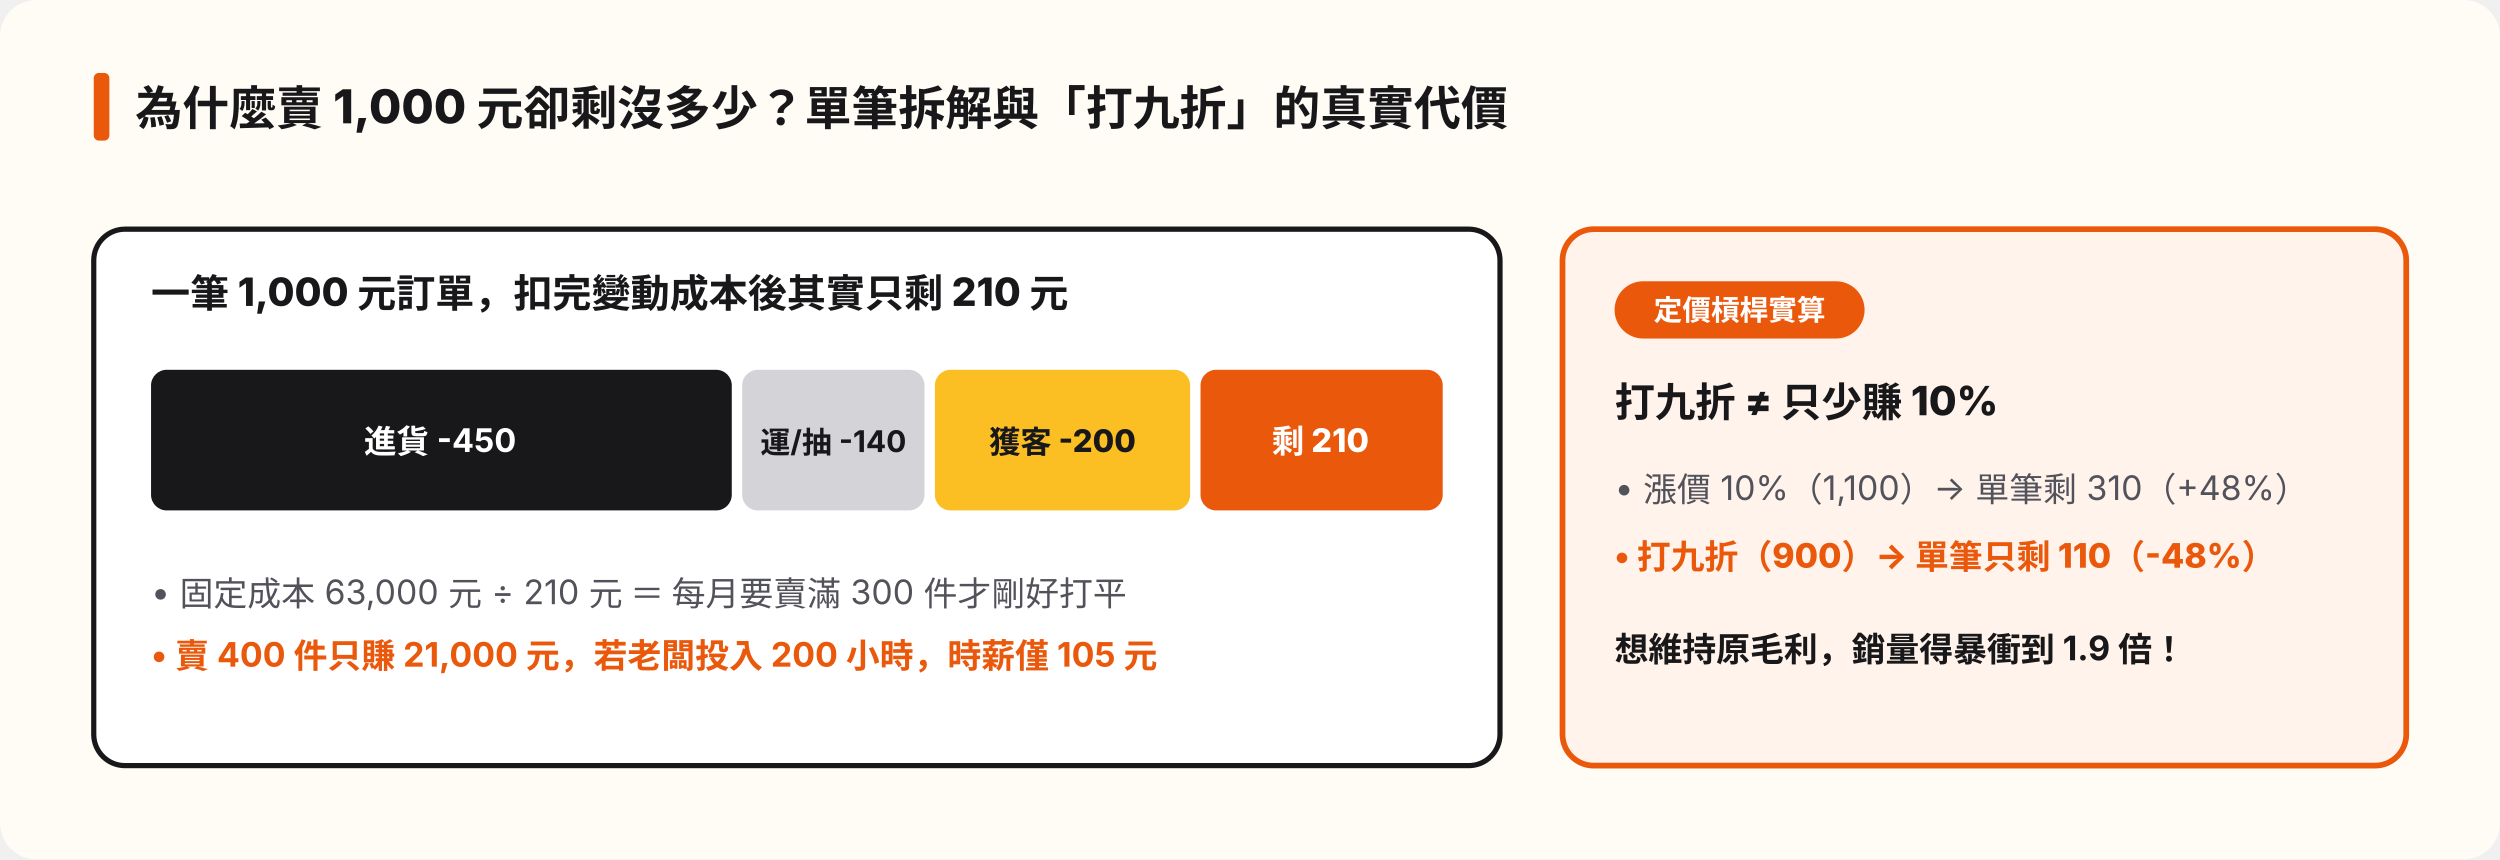
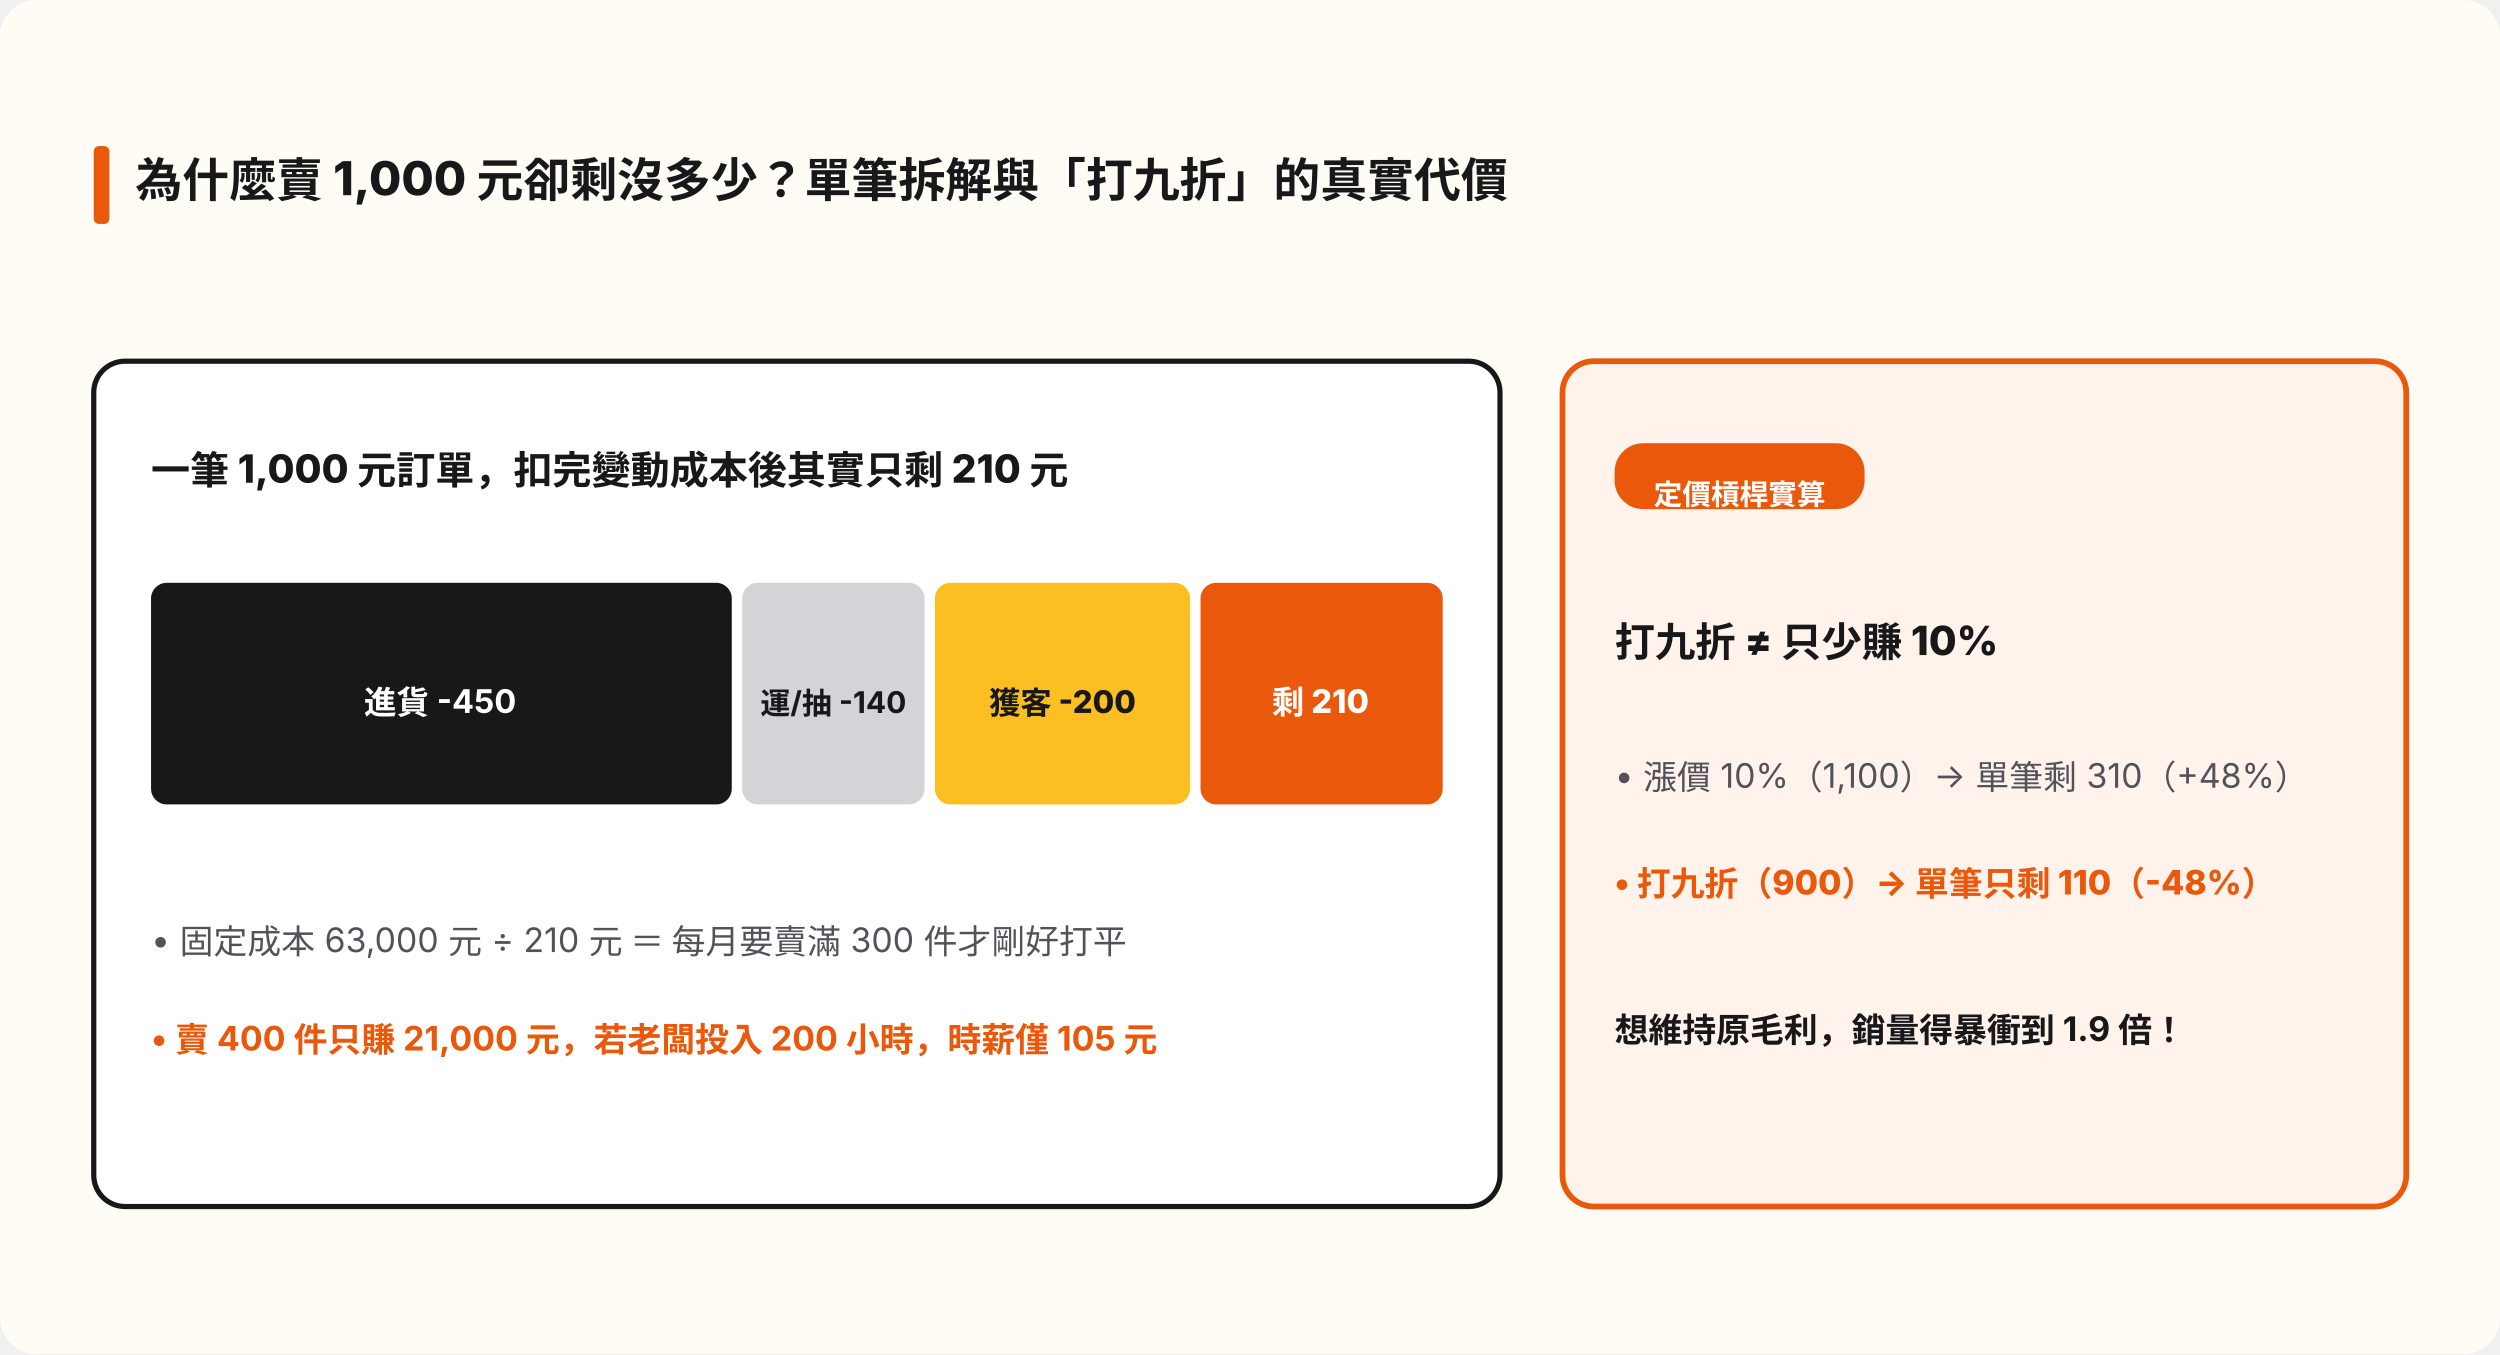
- <svg xmlns="http://www.w3.org/2000/svg" viewBox="0 0 960 330" width="960" height="330" role="img" aria-label="1000元訂單單筆貢獻毛利拆解與打九折衝擊圖">
+ <svg xmlns="http://www.w3.org/2000/svg" viewBox="0 0 960 520" width="960" height="520" role="img" aria-label="1000元訂單單筆貢獻毛利拆解與打九折衝擊圖">
  <defs>
    <style>.font{font-family:-apple-system,BlinkMacSystemFont,"Noto Sans TC","PingFang TC","Microsoft JhengHei",sans-serif;}</style>
  </defs>
-   <rect width="960" height="330" rx="14" fill="#FFFBF5" />
-   <rect x="36" y="28" width="6" height="26" rx="2" fill="#EA580C" />
-   <text x="52" y="48" class="font" fill="#18181B" font-size="18" font-weight="800">為什麼賣 1,000 元卻剩沒多少？單筆拆解與「打九折」的真實代價</text>
-   <rect x="36" y="88" width="540" height="206" rx="12" fill="#FFFFFF" stroke="#18181B" stroke-width="2" />
-   <text x="58" y="118" class="font" fill="#18181B" font-size="15" font-weight="800">一筆 1,000 元訂單，扣完變動成本後其實只剩 210 元</text>
-   <rect x="58" y="142" width="223" height="54" rx="6" fill="#18181B" />
-   <text x="169" y="174" text-anchor="middle" class="font" fill="#FFFFFF" font-size="12.5" font-weight="700">進貨 -450</text>
-   <rect x="285" y="142" width="70" height="54" rx="6" fill="#D4D4D8" />
-   <text x="320" y="174" text-anchor="middle" class="font" fill="#18181B" font-size="11.5" font-weight="700">運/抽 -140</text>
-   <rect x="359" y="142" width="98" height="54" rx="6" fill="#FBBF24" />
-   <text x="408" y="174" text-anchor="middle" class="font" fill="#18181B" font-size="12" font-weight="800">獲客 -200</text>
-   <rect x="461" y="142" width="93" height="54" rx="6" fill="#EA580C" />
-   <text x="507" y="174" text-anchor="middle" class="font" fill="#FFFFFF" font-size="12.5" font-weight="800">剩 210</text>
-   <text x="58" y="232" class="font" fill="#52525B" font-size="13">• 固定成本 63,000 元 ÷ 210 元 ＝ 每月要賣滿 300 件才剛好打平</text>
-   <text x="58" y="256" class="font" fill="#EA580C" font-size="13" font-weight="700">• 賣 400 件只賺 21,000 元，若老闆投入 200 小時，時薪僅 105 元</text>
-   <rect x="600" y="88" width="324" height="206" rx="12" fill="#FFF3EB" stroke="#EA580C" stroke-width="2.2" />
-   <rect x="620" y="108" width="96" height="22" rx="11" fill="#EA580C" />
-   <text x="668" y="123" text-anchor="middle" class="font" fill="#FFFFFF" font-size="11" font-weight="800">定價槓桿實算</text>
-   <text x="620" y="160" class="font" fill="#18181B" font-size="15.5" font-weight="800">打九折 ≠ 只少賺 10%</text>
-   <text x="620" y="192" class="font" fill="#52525B" font-size="13">• 漲價 10%（1,100）→ 單筆剩 310（+48%）</text>
-   <text x="620" y="218" class="font" fill="#EA580C" font-size="13" font-weight="800">• 打九折（900）→ 單筆只剩 110（-48%）</text>
-   <text x="620" y="254" class="font" fill="#18181B" font-size="13" font-weight="700">想維持原毛利，銷量得暴衝到 1.9 倍！</text>
+   <rect width="960" height="520" rx="14" fill="#FFFBF5" />
+   <rect x="36" y="56.1" width="6" height="29.9" rx="2" fill="#EA580C" />
+   <text x="52" y="75.6" class="font" fill="#18181B" font-size="18" font-weight="800">為什麼賣 1,000 元卻剩沒多少？單筆拆解與「打九折」的真實代價</text>
+   <rect x="36" y="138.7" width="540" height="324.6" rx="12" fill="#FFFFFF" stroke="#18181B" stroke-width="2" />
+   <text x="58" y="185.9" class="font" fill="#18181B" font-size="15" font-weight="800">一筆 1,000 元訂單，扣完變動成本後其實只剩 210 元</text>
+   <rect x="58" y="223.8" width="223" height="85.1" rx="6" fill="#18181B" />
+   <text x="169" y="274.2" text-anchor="middle" class="font" fill="#FFFFFF" font-size="12.5" font-weight="700">進貨 -450</text>
+   <rect x="285" y="223.8" width="70" height="85.1" rx="6" fill="#D4D4D8" />
+   <text x="320" y="274.2" text-anchor="middle" class="font" fill="#18181B" font-size="11.5" font-weight="700">運/抽 -140</text>
+   <rect x="359" y="223.8" width="98" height="85.1" rx="6" fill="#FBBF24" />
+   <text x="408" y="274.2" text-anchor="middle" class="font" fill="#18181B" font-size="12" font-weight="800">獲客 -200</text>
+   <rect x="461" y="223.8" width="93" height="85.1" rx="6" fill="#EA580C" />
+   <text x="507" y="274.2" text-anchor="middle" class="font" fill="#FFFFFF" font-size="12.5" font-weight="800">剩 210</text>
+   <text x="58" y="365.6" class="font" fill="#52525B" font-size="13">• 固定成本 63,000 元 ÷ 210 元 ＝ 每月要賣滿 300 件才剛好打平</text>
+   <text x="58" y="403.4" class="font" fill="#EA580C" font-size="13" font-weight="700">• 賣 400 件只賺 21,000 元，若老闆投入 200 小時，時薪僅 105 元</text>
+   <rect x="600" y="138.7" width="324" height="324.6" rx="12" fill="#FFF3EB" stroke="#EA580C" stroke-width="2.2" />
+   <rect x="620" y="170.2" width="96" height="25.3" rx="11" fill="#EA580C" />
+   <text x="668" y="193.8" text-anchor="middle" class="font" fill="#FFFFFF" font-size="11" font-weight="800">定價槓桿實算</text>
+   <text x="620" y="252.1" class="font" fill="#18181B" font-size="15.5" font-weight="800">打九折 ≠ 只少賺 10%</text>
+   <text x="620" y="302.5" class="font" fill="#52525B" font-size="13">• 漲價 10%（1,100）→ 單筆剩 310（+48%）</text>
+   <text x="620" y="343.5" class="font" fill="#EA580C" font-size="13" font-weight="800">• 打九折（900）→ 單筆只剩 110（-48%）</text>
+   <text x="620" y="400.2" class="font" fill="#18181B" font-size="13" font-weight="700">想維持原毛利，銷量得暴衝到 1.9 倍！</text>
</svg>
